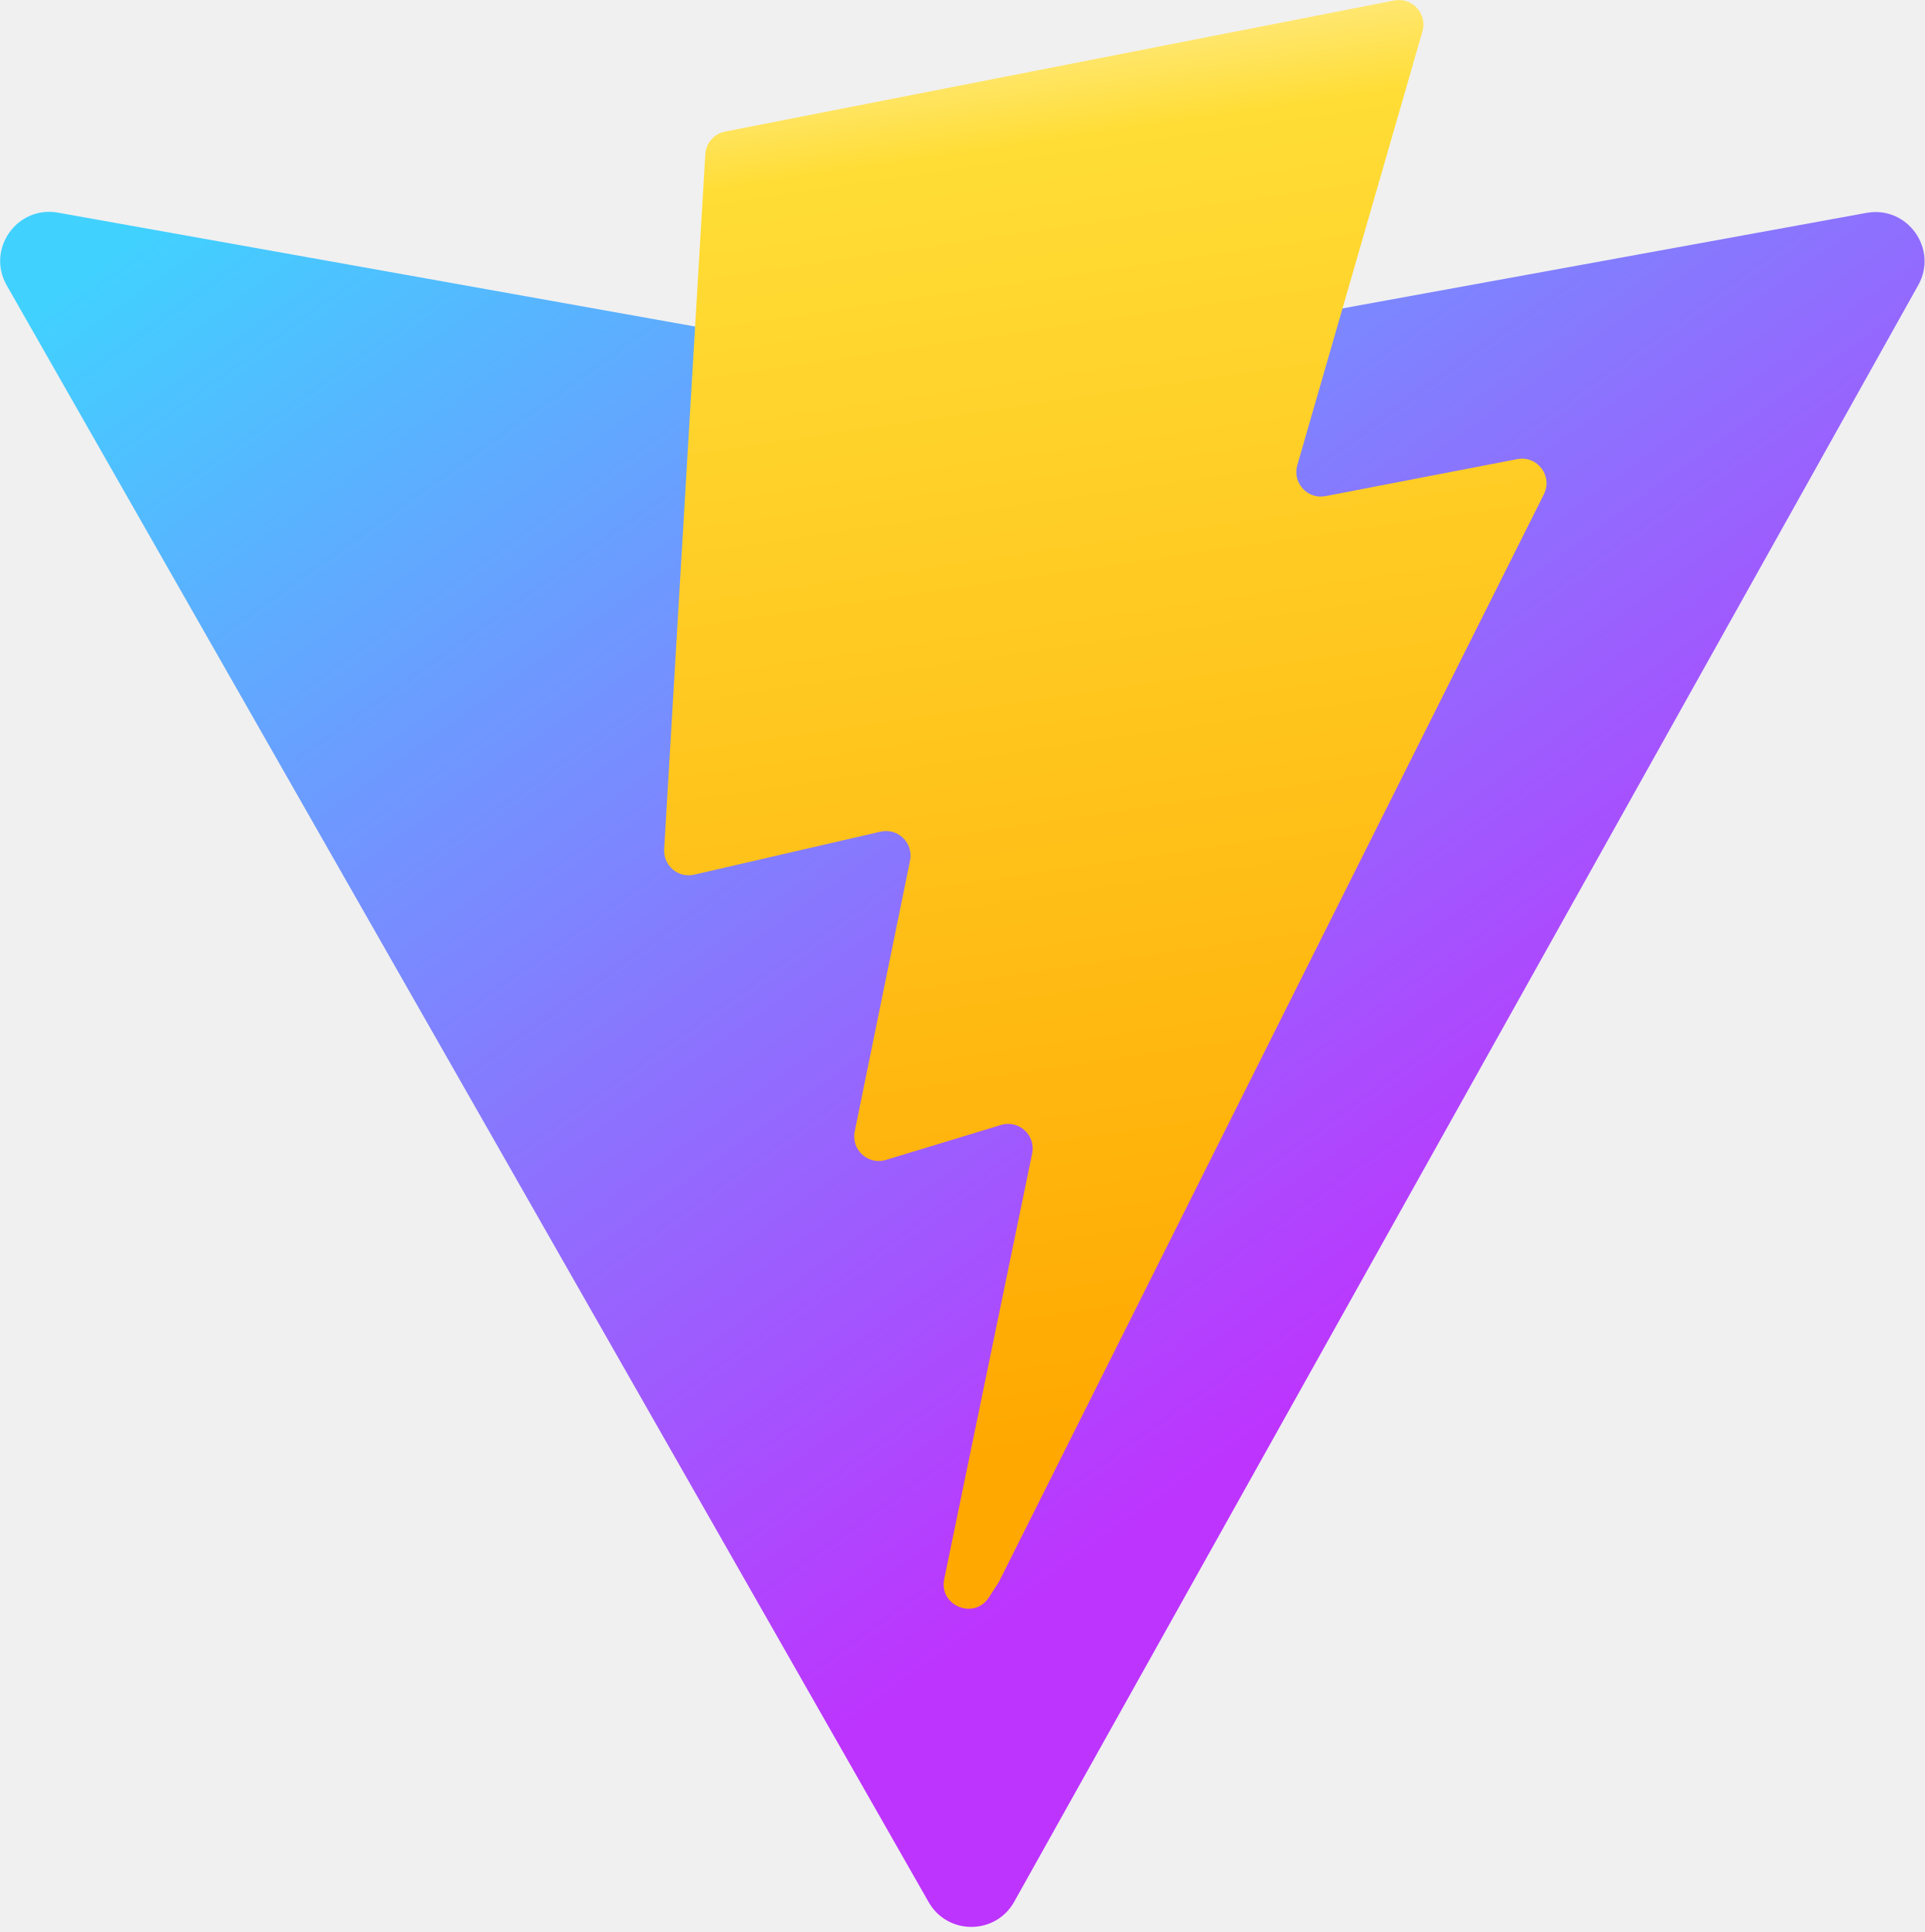
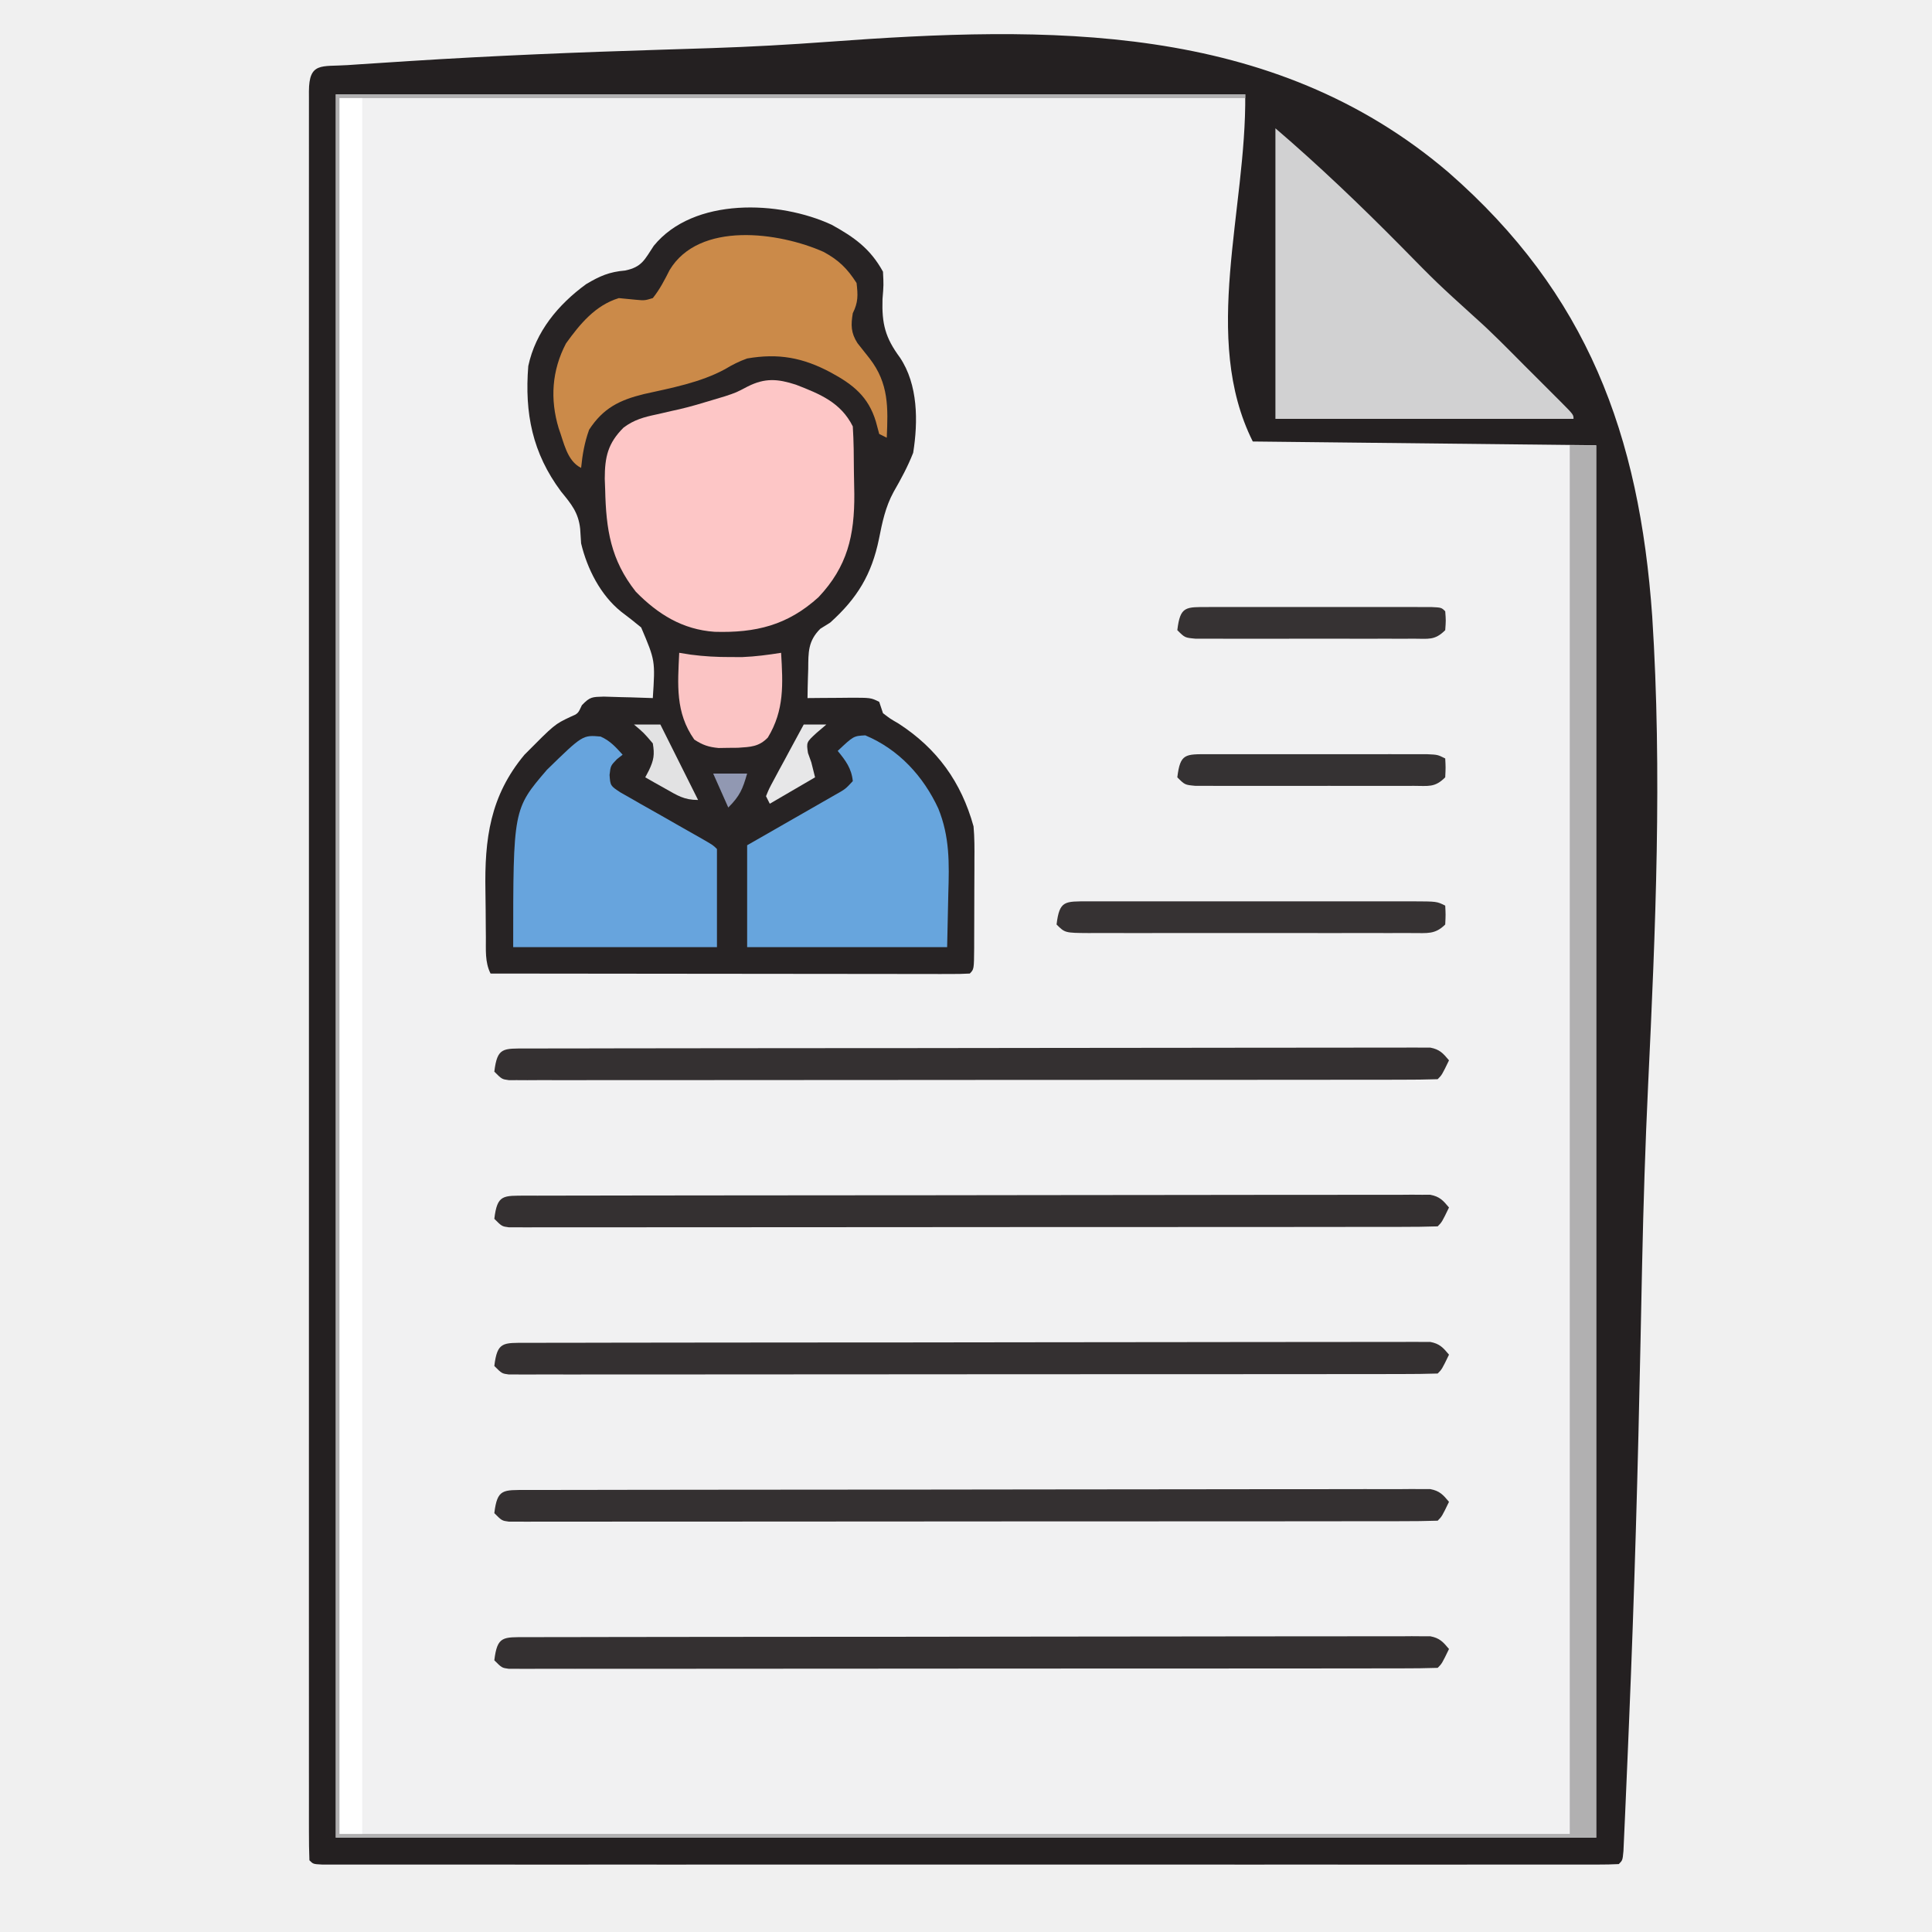
- <svg xmlns="http://www.w3.org/2000/svg" aria-hidden="true" role="img" class="iconify iconify--logos" width="31.88" height="32" preserveAspectRatio="xMidYMid meet" viewBox="0 0 256 257">
-   <defs>
-     <linearGradient id="IconifyId1813088fe1fbc01fb466" x1="-.828%" x2="57.636%" y1="7.652%" y2="78.411%">
-       <stop offset="0%" stop-color="#41D1FF" />
-       <stop offset="100%" stop-color="#BD34FE" />
-     </linearGradient>
-     <linearGradient id="IconifyId1813088fe1fbc01fb467" x1="43.376%" x2="50.316%" y1="2.242%" y2="89.03%">
-       <stop offset="0%" stop-color="#FFEA83" />
-       <stop offset="8.333%" stop-color="#FFDD35" />
-       <stop offset="100%" stop-color="#FFA800" />
-     </linearGradient>
-   </defs>
-   <path fill="url(#IconifyId1813088fe1fbc01fb466)" d="M255.153 37.938L134.897 252.976c-2.483 4.44-8.862 4.466-11.382.048L.875 37.958c-2.746-4.814 1.371-10.646 6.827-9.67l120.385 21.517a6.537 6.537 0 0 0 2.322-.004l117.867-21.483c5.438-.991 9.574 4.796 6.877 9.62Z" />
-   <path fill="url(#IconifyId1813088fe1fbc01fb467)" d="M185.432.063L96.44 17.501a3.268 3.268 0 0 0-2.634 3.014l-5.474 92.456a3.268 3.268 0 0 0 3.997 3.378l24.777-5.718c2.318-.535 4.413 1.507 3.936 3.838l-7.361 36.047c-.495 2.426 1.782 4.5 4.151 3.78l15.304-4.649c2.372-.72 4.652 1.36 4.15 3.788l-11.698 56.621c-.732 3.542 3.979 5.473 5.943 2.437l1.313-2.028l72.516-144.72c1.215-2.423-.88-5.186-3.54-4.672l-25.505 4.922c-2.396.462-4.435-1.77-3.759-4.114l16.646-57.705c.677-2.35-1.37-4.583-3.769-4.113Z" />
+ <svg xmlns="http://www.w3.org/2000/svg" version="1.1" width="512" height="512">
+   <path d="M0 0 C0.972 -0.066 1.945 -0.133 2.947 -0.201 C6.236 -0.422 9.527 -0.634 12.817 -0.843 C13.966 -0.918 15.116 -0.992 16.301 -1.068 C38.61 -2.493 60.928 -3.402 83.272 -4.087 C86.965 -4.2 90.657 -4.318 94.35 -4.438 C95.085 -4.462 95.819 -4.486 96.576 -4.51 C106.816 -4.851 117.021 -5.414 127.239 -6.167 C185.47 -10.45 244.724 -11.623 291.653 28.356 C328.558 60.553 342.318 97.908 345.718 146.09 C348.384 187.515 346.597 229.112 344.618 270.524 C343.877 286.204 343.381 301.878 343.047 317.571 C343.011 319.245 343.011 319.245 342.974 320.953 C342.856 326.556 342.741 332.159 342.628 337.762 C341.94 371.647 340.988 405.516 339.564 439.378 C339.453 442.026 339.343 444.673 339.234 447.321 C339.064 451.386 338.889 455.451 338.708 459.515 C338.642 460.991 338.578 462.467 338.516 463.943 C338.43 465.934 338.338 467.926 338.246 469.917 C338.196 471.027 338.145 472.136 338.094 473.279 C337.863 475.746 337.863 475.746 336.863 476.746 C335.024 476.845 333.181 476.872 331.339 476.872 C329.529 476.876 329.529 476.876 327.682 476.88 C326.326 476.878 324.97 476.875 323.614 476.873 C322.186 476.874 320.759 476.876 319.332 476.878 C315.391 476.882 311.45 476.88 307.509 476.877 C303.267 476.875 299.024 476.878 294.781 476.881 C286.463 476.885 278.144 476.884 269.825 476.881 C263.067 476.879 256.31 476.879 249.552 476.88 C248.592 476.88 247.632 476.88 246.643 476.88 C244.694 476.881 242.744 476.881 240.794 476.881 C222.49 476.884 204.186 476.881 185.882 476.876 C170.158 476.871 154.434 476.872 138.71 476.876 C120.474 476.882 102.238 476.884 84.002 476.881 C82.059 476.881 80.116 476.88 78.174 476.88 C77.218 476.88 76.262 476.88 75.277 476.879 C68.523 476.879 61.769 476.88 55.016 476.882 C46.791 476.885 38.567 476.884 30.342 476.879 C26.141 476.876 21.941 476.875 17.74 476.879 C13.901 476.882 10.062 476.88 6.223 476.875 C4.828 476.874 3.433 476.874 2.038 476.877 C0.154 476.88 -1.73 476.876 -3.613 476.872 C-4.664 476.872 -5.714 476.872 -6.796 476.871 C-9.137 476.746 -9.137 476.746 -10.137 475.746 C-10.237 473.229 -10.271 470.74 -10.263 468.223 C-10.265 467.422 -10.266 466.621 -10.268 465.795 C-10.271 463.076 -10.268 460.357 -10.264 457.638 C-10.265 455.682 -10.267 453.727 -10.269 451.772 C-10.273 446.372 -10.271 440.971 -10.268 435.571 C-10.266 429.758 -10.269 423.945 -10.272 418.131 C-10.276 406.733 -10.275 395.334 -10.273 383.935 C-10.27 374.675 -10.27 365.415 -10.271 356.156 C-10.271 354.841 -10.271 353.526 -10.272 352.171 C-10.272 350.169 -10.272 348.168 -10.272 346.166 C-10.275 321.132 -10.273 296.099 -10.267 271.065 C-10.262 248.804 -10.263 226.542 -10.268 204.281 C-10.273 179.295 -10.275 154.308 -10.272 129.321 C-10.272 126.659 -10.271 123.998 -10.271 121.336 C-10.271 120.027 -10.271 118.717 -10.271 117.367 C-10.27 108.113 -10.271 98.859 -10.274 89.604 C-10.276 78.335 -10.276 67.065 -10.27 55.796 C-10.268 50.04 -10.267 44.284 -10.27 38.528 C-10.273 33.268 -10.271 28.007 -10.266 22.747 C-10.265 20.835 -10.265 18.924 -10.268 17.012 C-10.271 14.431 -10.268 11.85 -10.263 9.269 C-10.265 8.511 -10.268 7.754 -10.27 6.973 C-10.241 -0.863 -6.969 0.458 0 0 Z " fill="#F1F1F2" transform="translate(92.13727,17.25394)" />
+   <path d="M0 0 C5.938 3.285 10.212 6.307 13.57 12.422 C13.75 15.938 13.75 15.938 13.445 19.672 C13.239 26.249 14.172 29.904 18.062 35.176 C22.867 42.332 22.902 52.114 21.57 60.422 C20.118 64.114 18.349 67.373 16.371 70.809 C14.215 74.772 13.381 78.838 12.508 83.234 C10.582 92.624 6.776 98.955 -0.43 105.422 C-1.288 105.957 -2.147 106.492 -3.031 107.043 C-6.311 110.296 -6.207 113.289 -6.242 117.672 C-6.267 118.417 -6.292 119.162 -6.318 119.93 C-6.377 121.76 -6.406 123.591 -6.43 125.422 C-4.624 125.404 -4.624 125.404 -2.781 125.387 C-1.206 125.377 0.37 125.368 1.945 125.359 C2.739 125.351 3.533 125.343 4.352 125.334 C10.344 125.309 10.344 125.309 12.57 126.422 C12.9 127.412 13.23 128.402 13.57 129.422 C15.426 130.854 15.426 130.854 17.695 132.172 C27.879 138.773 34.307 147.624 37.57 159.422 C37.838 162.379 37.828 165.317 37.801 168.285 C37.8 169.118 37.8 169.95 37.799 170.808 C37.796 172.557 37.789 174.306 37.776 176.055 C37.758 178.743 37.756 181.431 37.756 184.119 C37.751 185.82 37.745 187.521 37.738 189.223 C37.737 190.03 37.736 190.837 37.735 191.669 C37.686 197.306 37.686 197.306 36.57 198.422 C34.925 198.518 33.276 198.544 31.629 198.542 C30.559 198.544 29.489 198.545 28.386 198.546 C27.202 198.543 26.018 198.539 24.799 198.535 C22.94 198.536 22.94 198.536 21.044 198.536 C17.638 198.535 14.231 198.53 10.824 198.523 C7.267 198.517 3.71 198.516 0.154 198.515 C-6.586 198.512 -13.326 198.504 -20.065 198.494 C-27.736 198.483 -35.407 198.477 -43.078 198.472 C-58.862 198.462 -74.646 198.444 -90.43 198.422 C-91.966 195.349 -91.634 192.112 -91.668 188.738 C-91.676 187.968 -91.684 187.198 -91.692 186.405 C-91.706 184.768 -91.717 183.131 -91.725 181.494 C-91.736 179.837 -91.757 178.18 -91.786 176.523 C-92.033 162.783 -90.576 151.37 -81.43 140.422 C-73.451 132.381 -73.451 132.381 -69.312 130.418 C-67.248 129.541 -67.248 129.541 -66.223 127.312 C-64.062 125.034 -63.459 125.126 -60.418 125.031 C-58.859 125.058 -57.3 125.105 -55.742 125.172 C-54.945 125.19 -54.148 125.208 -53.326 125.227 C-51.36 125.274 -49.395 125.345 -47.43 125.422 C-46.779 115.497 -46.779 115.497 -50.512 106.707 C-52.255 105.262 -54.035 103.86 -55.848 102.504 C-61.297 98.11 -64.813 91.183 -66.43 84.422 C-66.512 83.143 -66.595 81.864 -66.68 80.547 C-67.143 76.239 -69.045 73.982 -71.734 70.695 C-79.348 60.485 -81.433 49.925 -80.43 37.422 C-78.496 28.339 -72.5 21.113 -65.09 15.719 C-61.475 13.568 -58.979 12.468 -54.742 12.109 C-50.29 11.185 -49.597 9.207 -47.172 5.562 C-36.625 -7.396 -13.853 -6.438 0 0 Z " fill="#272324" transform="translate(220.4297,59.57812)" />
+   <path d="M0 0 C0.972 -0.066 1.945 -0.133 2.947 -0.201 C6.236 -0.422 9.527 -0.634 12.817 -0.843 C13.966 -0.918 15.116 -0.992 16.301 -1.068 C38.61 -2.493 60.928 -3.402 83.272 -4.087 C86.965 -4.2 90.657 -4.318 94.35 -4.438 C95.085 -4.462 95.819 -4.486 96.576 -4.51 C106.816 -4.851 117.021 -5.414 127.239 -6.167 C185.47 -10.45 244.724 -11.623 291.653 28.356 C328.558 60.553 342.318 97.908 345.718 146.09 C348.384 187.515 346.597 229.112 344.618 270.524 C343.877 286.204 343.381 301.878 343.047 317.571 C343.011 319.245 343.011 319.245 342.974 320.953 C342.856 326.556 342.741 332.159 342.628 337.762 C341.94 371.647 340.988 405.516 339.564 439.378 C339.453 442.026 339.343 444.673 339.234 447.321 C339.064 451.386 338.889 455.451 338.708 459.515 C338.642 460.991 338.578 462.467 338.516 463.943 C338.43 465.934 338.338 467.926 338.246 469.917 C338.196 471.027 338.145 472.136 338.094 473.279 C337.863 475.746 337.863 475.746 336.863 476.746 C335.024 476.845 333.181 476.872 331.339 476.872 C329.529 476.876 329.529 476.876 327.682 476.88 C326.326 476.878 324.97 476.875 323.614 476.873 C322.186 476.874 320.759 476.876 319.332 476.878 C315.391 476.882 311.45 476.88 307.509 476.877 C303.267 476.875 299.024 476.878 294.781 476.881 C286.463 476.885 278.144 476.884 269.825 476.881 C263.067 476.879 256.31 476.879 249.552 476.88 C248.592 476.88 247.632 476.88 246.643 476.88 C244.694 476.881 242.744 476.881 240.794 476.881 C222.49 476.884 204.186 476.881 185.882 476.876 C170.158 476.871 154.434 476.872 138.71 476.876 C120.474 476.882 102.238 476.884 84.002 476.881 C82.059 476.881 80.116 476.88 78.174 476.88 C77.218 476.88 76.262 476.88 75.277 476.879 C68.523 476.879 61.769 476.88 55.016 476.882 C46.791 476.885 38.567 476.884 30.342 476.879 C26.141 476.876 21.941 476.875 17.74 476.879 C13.901 476.882 10.062 476.88 6.223 476.875 C4.828 476.874 3.433 476.874 2.038 476.877 C0.154 476.88 -1.73 476.876 -3.613 476.872 C-4.664 476.872 -5.714 476.872 -6.796 476.871 C-9.137 476.746 -9.137 476.746 -10.137 475.746 C-10.237 473.229 -10.271 470.74 -10.263 468.223 C-10.265 467.422 -10.266 466.621 -10.268 465.795 C-10.271 463.076 -10.268 460.357 -10.264 457.638 C-10.265 455.682 -10.267 453.727 -10.269 451.772 C-10.273 446.372 -10.271 440.971 -10.268 435.571 C-10.266 429.758 -10.269 423.945 -10.272 418.131 C-10.276 406.733 -10.275 395.334 -10.273 383.935 C-10.27 374.675 -10.27 365.415 -10.271 356.156 C-10.271 354.841 -10.271 353.526 -10.272 352.171 C-10.272 350.169 -10.272 348.168 -10.272 346.166 C-10.275 321.132 -10.273 296.099 -10.267 271.065 C-10.262 248.804 -10.263 226.542 -10.268 204.281 C-10.273 179.295 -10.275 154.308 -10.272 129.321 C-10.272 126.659 -10.271 123.998 -10.271 121.336 C-10.271 120.027 -10.271 118.717 -10.271 117.367 C-10.27 108.113 -10.271 98.859 -10.274 89.604 C-10.276 78.335 -10.276 67.065 -10.27 55.796 C-10.268 50.04 -10.267 44.284 -10.27 38.528 C-10.273 33.268 -10.271 28.007 -10.266 22.747 C-10.265 20.835 -10.265 18.924 -10.268 17.012 C-10.271 14.431 -10.268 11.85 -10.263 9.269 C-10.265 8.511 -10.268 7.754 -10.27 6.973 C-10.241 -0.863 -6.969 0.458 0 0 Z M-3.137 7.746 C-3.137 160.206 -3.137 312.666 -3.137 469.746 C107.083 469.746 217.303 469.746 330.863 469.746 C330.863 347.976 330.863 226.206 330.863 100.746 C300.833 100.416 270.803 100.086 239.863 99.746 C226.145 72.31 238.204 38.418 237.863 7.746 C158.333 7.746 78.803 7.746 -3.137 7.746 Z " fill="#242021" transform="translate(92.13727,17.25394)" />
+   <path d="M0 0 C79.53 0 159.06 0 241 0 C241 0.33 241 0.66 241 1 C161.8 1 82.6 1 1 1 C1 152.8 1 304.6 1 461 C108.58 461 216.16 461 327 461 C327 339.56 327 218.12 327 93 C329.31 93 331.62 93 334 93 C334 214.77 334 336.54 334 462 C223.78 462 113.56 462 0 462 C0 309.54 0 157.08 0 0 Z " fill="#B1B0B1" transform="translate(89,25)" />
+   <path d="M0 0 C6.363 2.472 11.881 4.688 15.062 11.051 C15.321 15.045 15.334 19.041 15.358 23.042 C15.375 25.016 15.419 26.988 15.463 28.961 C15.536 39.976 13.641 48.172 5.992 56.297 C-2.236 63.776 -10.67 65.799 -21.562 65.484 C-30.048 64.894 -36.573 60.846 -42.438 54.863 C-49.12 46.399 -50.32 38.355 -50.562 27.801 C-50.598 26.854 -50.633 25.907 -50.67 24.931 C-50.658 19.14 -49.859 15.528 -45.689 11.37 C-42.911 9.278 -40.254 8.575 -36.875 7.863 C-35.552 7.561 -34.229 7.256 -32.906 6.949 C-31.914 6.73 -31.914 6.73 -30.902 6.507 C-27.852 5.799 -24.869 4.902 -21.875 3.988 C-20.873 3.688 -19.872 3.388 -18.84 3.078 C-15.838 2.083 -15.838 2.083 -12.762 0.461 C-8.175 -1.829 -4.846 -1.566 0 0 Z " fill="#FDC6C6" transform="translate(210.9375,101.9492)" />
+   <path d="M0 0 C11.607 9.949 22.509 20.388 33.25 31.25 C42.813 40.986 42.813 40.986 52.917 50.148 C57.413 54.145 61.614 58.467 65.857 62.727 C67.521 64.396 69.19 66.06 70.859 67.723 C71.917 68.781 72.974 69.84 74.031 70.898 C74.531 71.396 75.031 71.894 75.546 72.407 C79 75.885 79 75.885 79 77 C52.93 77 26.86 77 0 77 C0 51.59 0 26.18 0 0 Z " fill="#D1D1D2" transform="translate(338,34)" />
+   <path d="M0 0 C1.98 0 3.96 0 6 0 C6 151.8 6 303.6 6 460 C4.02 460 2.04 460 0 460 C0 308.2 0 156.4 0 0 Z " fill="#FFFFFF" transform="translate(90,26)" />
+   <path d="M0 0 C3.999 2.159 6.293 4.411 8.75 8.25 C9.122 11.477 9.201 13.347 7.75 16.25 C7.226 19.395 7.237 21.45 8.984 24.176 C10.056 25.542 11.133 26.904 12.215 28.262 C17.314 34.866 17.103 41.279 16.75 49.25 C16.09 48.92 15.43 48.59 14.75 48.25 C14.461 47.178 14.172 46.105 13.875 45 C11.881 38.353 7.83 35.153 1.875 31.938 C-5.442 28.031 -11.937 26.812 -20.25 28.25 C-22.405 29.017 -24.19 29.926 -26.145 31.105 C-32.65 34.642 -40.449 36.087 -47.625 37.688 C-54.068 39.271 -58.387 41.393 -62.125 47.125 C-63.345 50.513 -63.892 53.673 -64.25 57.25 C-68.028 55.361 -68.799 50.519 -70.195 46.738 C-72.517 39.06 -72.008 31.405 -68.25 24.25 C-64.532 19.087 -60.491 14.16 -54.25 12.25 C-52.749 12.38 -51.249 12.527 -49.75 12.688 C-47.418 12.9 -47.418 12.9 -45.25 12.25 C-43.378 9.907 -42.144 7.477 -40.789 4.805 C-32.971 -8.172 -11.793 -5.251 0 0 Z " fill="#CB8A49" transform="translate(218.25,66.75)" />
+   <path d="M0 0 C2.512 1.104 4.018 2.791 5.84 4.809 C5.345 5.2 4.85 5.592 4.34 5.996 C2.659 7.733 2.659 7.733 2.379 10.175 C2.587 13.049 2.587 13.049 5.302 14.829 C6.427 15.467 7.552 16.105 8.711 16.762 C9.308 17.107 9.905 17.453 10.52 17.809 C12.429 18.91 14.352 19.985 16.277 21.059 C17.571 21.796 18.863 22.536 20.154 23.277 C22.513 24.631 24.877 25.972 27.248 27.306 C29.84 28.809 29.84 28.809 30.84 29.809 C30.84 38.389 30.84 46.969 30.84 55.809 C13.02 55.809 -4.8 55.809 -23.16 55.809 C-23.16 19.244 -23.16 19.244 -14.227 8.824 C-4.749 -0.421 -4.749 -0.421 0 0 Z " fill="#67A4DD" transform="translate(159.1602,195.1914)" />
+   <path d="M0 0 C8.834 3.698 15.378 10.809 19.344 19.383 C22.389 26.874 22.249 33.899 22 41.875 C21.897 46.578 21.794 51.28 21.688 56.125 C4.197 56.125 -13.293 56.125 -31.312 56.125 C-31.312 47.215 -31.312 38.305 -31.312 29.125 C-29.459 28.065 -27.605 27.006 -25.695 25.914 C-23.901 24.886 -22.107 23.856 -20.314 22.826 C-19.067 22.111 -17.82 21.397 -16.572 20.685 C-14.778 19.66 -12.986 18.631 -11.195 17.602 C-10.117 16.984 -9.038 16.366 -7.926 15.729 C-5.272 14.24 -5.272 14.24 -3.312 12.125 C-3.649 8.756 -5.201 6.696 -7.312 4.125 C-3.116 0.168 -3.116 0.168 0 0 Z " fill="#67A5DD" transform="translate(229.3125,194.875)" />
+   <path d="M0 0 C1.44 0.001 1.44 0.001 2.909 0.003 C3.921 -0 4.932 -0.003 5.974 -0.006 C9.391 -0.015 12.808 -0.017 16.226 -0.018 C18.664 -0.023 21.103 -0.028 23.541 -0.033 C30.186 -0.046 36.83 -0.053 43.475 -0.057 C47.621 -0.06 51.767 -0.064 55.913 -0.069 C67.384 -0.081 78.855 -0.091 90.326 -0.095 C91.061 -0.095 91.796 -0.095 92.553 -0.095 C93.657 -0.095 93.657 -0.095 94.784 -0.096 C96.277 -0.096 97.769 -0.097 99.262 -0.097 C100.372 -0.097 100.372 -0.097 101.505 -0.098 C113.505 -0.102 125.505 -0.119 137.504 -0.143 C149.814 -0.166 162.123 -0.179 174.432 -0.18 C181.348 -0.181 188.263 -0.187 195.179 -0.205 C201.681 -0.222 208.183 -0.223 214.685 -0.215 C217.077 -0.214 219.469 -0.218 221.861 -0.228 C225.116 -0.241 228.37 -0.235 231.625 -0.224 C233.058 -0.237 233.058 -0.237 234.52 -0.249 C235.824 -0.239 235.824 -0.239 237.155 -0.229 C237.906 -0.229 238.658 -0.23 239.432 -0.231 C241.906 0.241 242.805 1.244 244.394 3.143 C242.519 7.018 242.519 7.018 241.394 8.143 C238.213 8.246 235.054 8.282 231.872 8.277 C230.86 8.279 229.848 8.281 228.805 8.284 C225.385 8.29 221.966 8.289 218.547 8.288 C216.106 8.291 213.666 8.295 211.226 8.299 C205.269 8.306 199.312 8.31 193.355 8.31 C188.515 8.311 183.676 8.313 178.836 8.316 C165.128 8.325 151.421 8.329 137.713 8.328 C136.973 8.328 136.233 8.328 135.471 8.328 C134.731 8.328 133.99 8.328 133.227 8.328 C121.22 8.328 109.213 8.337 97.206 8.352 C84.891 8.366 72.577 8.373 60.262 8.372 C53.342 8.372 46.423 8.374 39.503 8.385 C32.999 8.395 26.494 8.395 19.989 8.388 C17.596 8.387 15.202 8.389 12.808 8.395 C9.553 8.403 6.298 8.398 3.043 8.39 C1.605 8.398 1.605 8.398 0.138 8.406 C-0.729 8.401 -1.596 8.397 -2.49 8.392 C-3.242 8.392 -3.994 8.392 -4.769 8.393 C-6.606 8.143 -6.606 8.143 -8.606 6.143 C-7.813 -0.36 -6.32 0.028 0 0 Z " fill="#343031" transform="translate(139.606,433.8569)" />
+   <path d="M0 0 C1.44 0.001 1.44 0.001 2.909 0.003 C3.921 -0 4.932 -0.003 5.974 -0.006 C9.391 -0.015 12.808 -0.017 16.226 -0.018 C18.664 -0.023 21.103 -0.028 23.541 -0.033 C30.186 -0.046 36.83 -0.053 43.475 -0.057 C47.621 -0.06 51.767 -0.064 55.913 -0.069 C67.384 -0.081 78.855 -0.091 90.326 -0.095 C91.061 -0.095 91.796 -0.095 92.553 -0.095 C93.657 -0.095 93.657 -0.095 94.784 -0.096 C96.277 -0.096 97.769 -0.097 99.262 -0.097 C100.372 -0.097 100.372 -0.097 101.505 -0.098 C113.505 -0.102 125.505 -0.119 137.504 -0.143 C149.814 -0.166 162.123 -0.179 174.432 -0.18 C181.348 -0.181 188.263 -0.187 195.179 -0.205 C201.681 -0.222 208.183 -0.223 214.685 -0.215 C217.077 -0.214 219.469 -0.218 221.861 -0.228 C225.116 -0.241 228.37 -0.235 231.625 -0.224 C233.058 -0.237 233.058 -0.237 234.52 -0.249 C235.824 -0.239 235.824 -0.239 237.155 -0.229 C237.906 -0.229 238.658 -0.23 239.432 -0.231 C241.906 0.241 242.805 1.244 244.394 3.143 C242.519 7.018 242.519 7.018 241.394 8.143 C238.213 8.246 235.054 8.282 231.872 8.277 C230.86 8.279 229.848 8.281 228.805 8.284 C225.385 8.29 221.966 8.289 218.547 8.288 C216.106 8.291 213.666 8.295 211.226 8.299 C205.269 8.306 199.312 8.31 193.355 8.31 C188.515 8.311 183.676 8.313 178.836 8.316 C165.128 8.325 151.421 8.329 137.713 8.328 C136.973 8.328 136.233 8.328 135.471 8.328 C134.731 8.328 133.99 8.328 133.227 8.328 C121.22 8.328 109.213 8.337 97.206 8.352 C84.891 8.366 72.577 8.373 60.262 8.372 C53.342 8.372 46.423 8.374 39.503 8.385 C32.999 8.395 26.494 8.395 19.989 8.388 C17.596 8.387 15.202 8.389 12.808 8.395 C9.553 8.403 6.298 8.398 3.043 8.39 C1.605 8.398 1.605 8.398 0.138 8.406 C-0.729 8.401 -1.596 8.397 -2.49 8.392 C-3.242 8.392 -3.994 8.392 -4.769 8.393 C-6.606 8.143 -6.606 8.143 -8.606 6.143 C-7.813 -0.36 -6.32 0.028 0 0 Z " fill="#343031" transform="translate(139.606,394.8569)" />
+   <path d="M0 0 C1.44 0.001 1.44 0.001 2.909 0.003 C3.921 -0 4.932 -0.003 5.974 -0.006 C9.391 -0.015 12.808 -0.017 16.226 -0.018 C18.664 -0.023 21.103 -0.028 23.541 -0.033 C30.186 -0.046 36.83 -0.053 43.475 -0.057 C47.621 -0.06 51.767 -0.064 55.913 -0.069 C67.384 -0.081 78.855 -0.091 90.326 -0.095 C91.061 -0.095 91.796 -0.095 92.553 -0.095 C93.657 -0.095 93.657 -0.095 94.784 -0.096 C96.277 -0.096 97.769 -0.097 99.262 -0.097 C100.372 -0.097 100.372 -0.097 101.505 -0.098 C113.505 -0.102 125.505 -0.119 137.504 -0.143 C149.814 -0.166 162.123 -0.179 174.432 -0.18 C181.348 -0.181 188.263 -0.187 195.179 -0.205 C201.681 -0.222 208.183 -0.223 214.685 -0.215 C217.077 -0.214 219.469 -0.218 221.861 -0.228 C225.116 -0.241 228.37 -0.235 231.625 -0.224 C233.058 -0.237 233.058 -0.237 234.52 -0.249 C235.824 -0.239 235.824 -0.239 237.155 -0.229 C237.906 -0.229 238.658 -0.23 239.432 -0.231 C241.906 0.241 242.805 1.244 244.394 3.143 C242.519 7.018 242.519 7.018 241.394 8.143 C238.213 8.246 235.054 8.282 231.872 8.277 C230.86 8.279 229.848 8.281 228.805 8.284 C225.385 8.29 221.966 8.289 218.547 8.288 C216.106 8.291 213.666 8.295 211.226 8.299 C205.269 8.306 199.312 8.31 193.355 8.31 C188.515 8.311 183.676 8.313 178.836 8.316 C165.128 8.325 151.421 8.329 137.713 8.328 C136.973 8.328 136.233 8.328 135.471 8.328 C134.731 8.328 133.99 8.328 133.227 8.328 C121.22 8.328 109.213 8.337 97.206 8.352 C84.891 8.366 72.577 8.373 60.262 8.372 C53.342 8.372 46.423 8.374 39.503 8.385 C32.999 8.395 26.494 8.395 19.989 8.388 C17.596 8.387 15.202 8.389 12.808 8.395 C9.553 8.403 6.298 8.398 3.043 8.39 C1.605 8.398 1.605 8.398 0.138 8.406 C-0.729 8.401 -1.596 8.397 -2.49 8.392 C-3.242 8.392 -3.994 8.392 -4.769 8.393 C-6.606 8.143 -6.606 8.143 -8.606 6.143 C-7.813 -0.36 -6.32 0.028 0 0 Z " fill="#343031" transform="translate(139.606,355.8569)" />
+   <path d="M0 0 C1.44 0.001 1.44 0.001 2.909 0.003 C3.921 -0 4.932 -0.003 5.974 -0.006 C9.391 -0.015 12.808 -0.017 16.226 -0.018 C18.664 -0.023 21.103 -0.028 23.541 -0.033 C30.186 -0.046 36.83 -0.053 43.475 -0.057 C47.621 -0.06 51.767 -0.064 55.913 -0.069 C67.384 -0.081 78.855 -0.091 90.326 -0.095 C91.061 -0.095 91.796 -0.095 92.553 -0.095 C93.657 -0.095 93.657 -0.095 94.784 -0.096 C96.277 -0.096 97.769 -0.097 99.262 -0.097 C100.372 -0.097 100.372 -0.097 101.505 -0.098 C113.505 -0.102 125.505 -0.119 137.504 -0.143 C149.814 -0.166 162.123 -0.179 174.432 -0.18 C181.348 -0.181 188.263 -0.187 195.179 -0.205 C201.681 -0.222 208.183 -0.223 214.685 -0.215 C217.077 -0.214 219.469 -0.218 221.861 -0.228 C225.116 -0.241 228.37 -0.235 231.625 -0.224 C233.058 -0.237 233.058 -0.237 234.52 -0.249 C235.824 -0.239 235.824 -0.239 237.155 -0.229 C237.906 -0.229 238.658 -0.23 239.432 -0.231 C241.906 0.241 242.805 1.244 244.394 3.143 C242.519 7.018 242.519 7.018 241.394 8.143 C238.213 8.246 235.054 8.282 231.872 8.277 C230.86 8.279 229.848 8.281 228.805 8.284 C225.385 8.29 221.966 8.289 218.547 8.288 C216.106 8.291 213.666 8.295 211.226 8.299 C205.269 8.306 199.312 8.31 193.355 8.31 C188.515 8.311 183.676 8.313 178.836 8.316 C165.128 8.325 151.421 8.329 137.713 8.328 C136.973 8.328 136.233 8.328 135.471 8.328 C134.731 8.328 133.99 8.328 133.227 8.328 C121.22 8.328 109.213 8.337 97.206 8.352 C84.891 8.366 72.577 8.373 60.262 8.372 C53.342 8.372 46.423 8.374 39.503 8.385 C32.999 8.395 26.494 8.395 19.989 8.388 C17.596 8.387 15.202 8.389 12.808 8.395 C9.553 8.403 6.298 8.398 3.043 8.39 C1.605 8.398 1.605 8.398 0.138 8.406 C-0.729 8.401 -1.596 8.397 -2.49 8.392 C-3.242 8.392 -3.994 8.392 -4.769 8.393 C-6.606 8.143 -6.606 8.143 -8.606 6.143 C-7.813 -0.36 -6.32 0.028 0 0 Z " fill="#343031" transform="translate(139.606,316.8569)" />
+   <path d="M0 0 C1.44 0.001 1.44 0.001 2.909 0.003 C3.921 -0 4.932 -0.003 5.974 -0.006 C9.391 -0.015 12.808 -0.017 16.226 -0.018 C18.664 -0.023 21.103 -0.028 23.541 -0.033 C30.186 -0.046 36.83 -0.053 43.475 -0.057 C47.621 -0.06 51.767 -0.064 55.913 -0.069 C67.384 -0.081 78.855 -0.091 90.326 -0.095 C91.061 -0.095 91.796 -0.095 92.553 -0.095 C93.657 -0.095 93.657 -0.095 94.784 -0.096 C96.277 -0.096 97.769 -0.097 99.262 -0.097 C100.372 -0.097 100.372 -0.097 101.505 -0.098 C113.505 -0.102 125.505 -0.119 137.504 -0.143 C149.814 -0.166 162.123 -0.179 174.432 -0.18 C181.348 -0.181 188.263 -0.187 195.179 -0.205 C201.681 -0.222 208.183 -0.223 214.685 -0.215 C217.077 -0.214 219.469 -0.218 221.861 -0.228 C225.116 -0.241 228.37 -0.235 231.625 -0.224 C233.058 -0.237 233.058 -0.237 234.52 -0.249 C235.824 -0.239 235.824 -0.239 237.155 -0.229 C237.906 -0.229 238.658 -0.23 239.432 -0.231 C241.906 0.241 242.805 1.244 244.394 3.143 C242.519 7.018 242.519 7.018 241.394 8.143 C238.213 8.246 235.054 8.282 231.872 8.277 C230.86 8.279 229.848 8.281 228.805 8.284 C225.385 8.29 221.966 8.289 218.547 8.288 C216.106 8.291 213.666 8.295 211.226 8.299 C205.269 8.306 199.312 8.31 193.355 8.31 C188.515 8.311 183.676 8.313 178.836 8.316 C165.128 8.325 151.421 8.329 137.713 8.328 C136.973 8.328 136.233 8.328 135.471 8.328 C134.731 8.328 133.99 8.328 133.227 8.328 C121.22 8.328 109.213 8.337 97.206 8.352 C84.891 8.366 72.577 8.373 60.262 8.372 C53.342 8.372 46.423 8.374 39.503 8.385 C32.999 8.395 26.494 8.395 19.989 8.388 C17.596 8.387 15.202 8.389 12.808 8.395 C9.553 8.403 6.298 8.398 3.043 8.39 C1.605 8.398 1.605 8.398 0.138 8.406 C-0.729 8.401 -1.596 8.397 -2.49 8.392 C-3.242 8.392 -3.994 8.392 -4.769 8.393 C-6.606 8.143 -6.606 8.143 -8.606 6.143 C-7.813 -0.36 -6.32 0.028 0 0 Z " fill="#343031" transform="translate(139.606,277.8569)" />
+   <path d="M0 0 C0.919 0.002 1.838 0.004 2.785 0.006 C4.229 0.004 4.229 0.004 5.702 0.001 C8.901 -0.004 12.1 -0.001 15.299 0.003 C17.512 0.002 19.725 0.001 21.939 -0 C26.585 -0.002 31.232 0 35.878 0.005 C41.845 0.011 47.812 0.008 53.779 0.002 C58.352 -0.002 62.925 -0.001 67.498 0.002 C69.699 0.002 71.899 0.002 74.1 -0.001 C77.172 -0.003 80.244 0.001 83.316 0.006 C84.691 0.003 84.691 0.003 86.095 0 C92.387 0.021 92.387 0.021 94.615 1.136 C94.74 3.511 94.74 3.511 94.615 6.136 C91.908 8.843 89.783 8.382 86.106 8.407 C85.19 8.403 84.275 8.398 83.332 8.394 C81.888 8.4 81.888 8.4 80.415 8.405 C77.221 8.414 74.028 8.408 70.834 8.401 C68.622 8.402 66.41 8.404 64.198 8.407 C59.558 8.41 54.917 8.406 50.277 8.396 C44.318 8.385 38.359 8.391 32.4 8.403 C27.831 8.411 23.262 8.408 18.693 8.403 C16.495 8.402 14.298 8.403 12.1 8.408 C9.033 8.413 5.966 8.405 2.898 8.394 C1.983 8.398 1.068 8.402 0.124 8.407 C-6.156 8.364 -6.156 8.364 -8.385 6.136 C-7.605 -0.261 -6.232 0.021 0 0 Z " fill="#363233" transform="translate(288.3849,238.8645)" />
+   <path d="M0 0 C1.531 0.244 1.531 0.244 3.094 0.492 C6.62 0.951 9.949 1.134 13.5 1.125 C15.093 1.129 15.093 1.129 16.719 1.133 C20.201 0.992 23.56 0.547 27 0 C27.489 8.246 27.898 15.187 23.484 22.461 C21.106 24.927 18.878 24.939 15.562 25.168 C14.717 25.174 13.871 25.181 13 25.188 C12.154 25.202 11.309 25.216 10.438 25.23 C7.771 24.978 6.239 24.454 4 23 C-1.066 15.823 -0.394 8.405 0 0 Z " fill="#FBC4C4" transform="translate(180,173)" />
+   <path d="M0 0 C0.662 -0.002 1.324 -0.004 2.005 -0.005 C4.203 -0.01 6.4 -0.007 8.598 -0.003 C10.118 -0.004 11.639 -0.005 13.16 -0.006 C16.351 -0.008 19.542 -0.006 22.733 -0.001 C26.833 0.005 30.932 0.001 35.032 -0.005 C38.173 -0.008 41.314 -0.007 44.456 -0.004 C45.968 -0.004 47.48 -0.005 48.992 -0.007 C51.101 -0.009 53.211 -0.006 55.32 0 C56.523 0.001 57.726 0.002 58.965 0.002 C61.66 0.129 61.66 0.129 62.66 1.129 C62.848 3.567 62.848 3.567 62.66 6.129 C59.879 8.91 58.209 8.383 54.314 8.388 C53.664 8.392 53.013 8.395 52.343 8.399 C50.188 8.408 48.034 8.402 45.879 8.395 C44.384 8.396 42.89 8.398 41.395 8.401 C38.261 8.404 35.128 8.399 31.994 8.39 C27.972 8.379 23.95 8.385 19.928 8.397 C16.841 8.405 13.755 8.402 10.668 8.397 C9.185 8.396 7.702 8.397 6.219 8.402 C4.148 8.407 2.077 8.399 0.006 8.388 C-1.174 8.387 -2.354 8.385 -3.569 8.383 C-6.34 8.129 -6.34 8.129 -8.34 6.129 C-7.559 -0.275 -6.177 0.004 0 0 Z " fill="#363233" transform="translate(320.3398,160.8706)" />
+   <path d="M0 0 C0.65 -0.002 1.301 -0.004 1.971 -0.005 C4.131 -0.01 6.291 -0.007 8.451 -0.003 C9.947 -0.004 11.443 -0.005 12.939 -0.006 C16.079 -0.008 19.219 -0.006 22.359 -0.001 C26.389 0.005 30.418 0.001 34.448 -0.005 C37.539 -0.008 40.63 -0.007 43.721 -0.004 C45.207 -0.004 46.693 -0.005 48.179 -0.007 C50.255 -0.009 52.33 -0.006 54.406 0 C56.18 0.001 56.18 0.001 57.99 0.002 C60.768 0.129 60.768 0.129 62.768 1.129 C62.893 3.504 62.893 3.504 62.768 6.129 C59.987 8.91 58.317 8.383 54.422 8.388 C53.772 8.392 53.121 8.395 52.451 8.399 C50.296 8.408 48.141 8.402 45.987 8.395 C44.492 8.396 42.998 8.398 41.503 8.401 C38.369 8.404 35.235 8.399 32.101 8.39 C28.079 8.379 24.058 8.385 20.036 8.397 C16.949 8.405 13.862 8.402 10.776 8.397 C9.293 8.396 7.809 8.397 6.326 8.402 C4.255 8.407 2.185 8.399 0.114 8.388 C-1.066 8.387 -2.246 8.385 -3.462 8.383 C-6.232 8.129 -6.232 8.129 -8.232 6.129 C-7.458 -0.221 -6.13 0.004 0 0 Z " fill="#353233" transform="translate(320.2322,199.8706)" />
+   <path d="M0 0 C2.31 0 4.62 0 7 0 C10.3 6.6 13.6 13.2 17 20 C13.278 20 11.536 18.82 8.312 17 C7.319 16.443 6.325 15.886 5.301 15.312 C4.162 14.663 4.162 14.663 3 14 C3.321 13.39 3.642 12.781 3.973 12.152 C5.268 9.438 5.508 7.977 5 5 C2.604 2.187 2.604 2.187 0 0 Z " fill="#E2E2E3" transform="translate(168,192)" />
+   <path d="M0 0 C1.98 0 3.96 0 6 0 C5.154 0.722 4.309 1.444 3.438 2.188 C0.69 4.704 0.69 4.704 1.125 7.562 C1.414 8.367 1.702 9.171 2 10 C2.33 11.32 2.66 12.64 3 14 C-2.94 17.465 -2.94 17.465 -9 21 C-9.33 20.34 -9.66 19.68 -10 19 C-9.196 17.029 -9.196 17.029 -7.91 14.648 C-7.456 13.798 -7.001 12.947 -6.533 12.07 C-5.805 10.736 -5.805 10.736 -5.062 9.375 C-4.581 8.478 -4.1 7.581 -3.604 6.656 C-2.409 4.434 -1.208 2.215 0 0 Z " fill="#E7E7E8" transform="translate(213,192)" />
+   <path d="M0 0 C2.97 0 5.94 0 9 0 C7.813 4.108 7.106 5.894 4 9 C2.68 6.03 1.36 3.06 0 0 Z " fill="#9198B2" transform="translate(189,205)" />
</svg>
